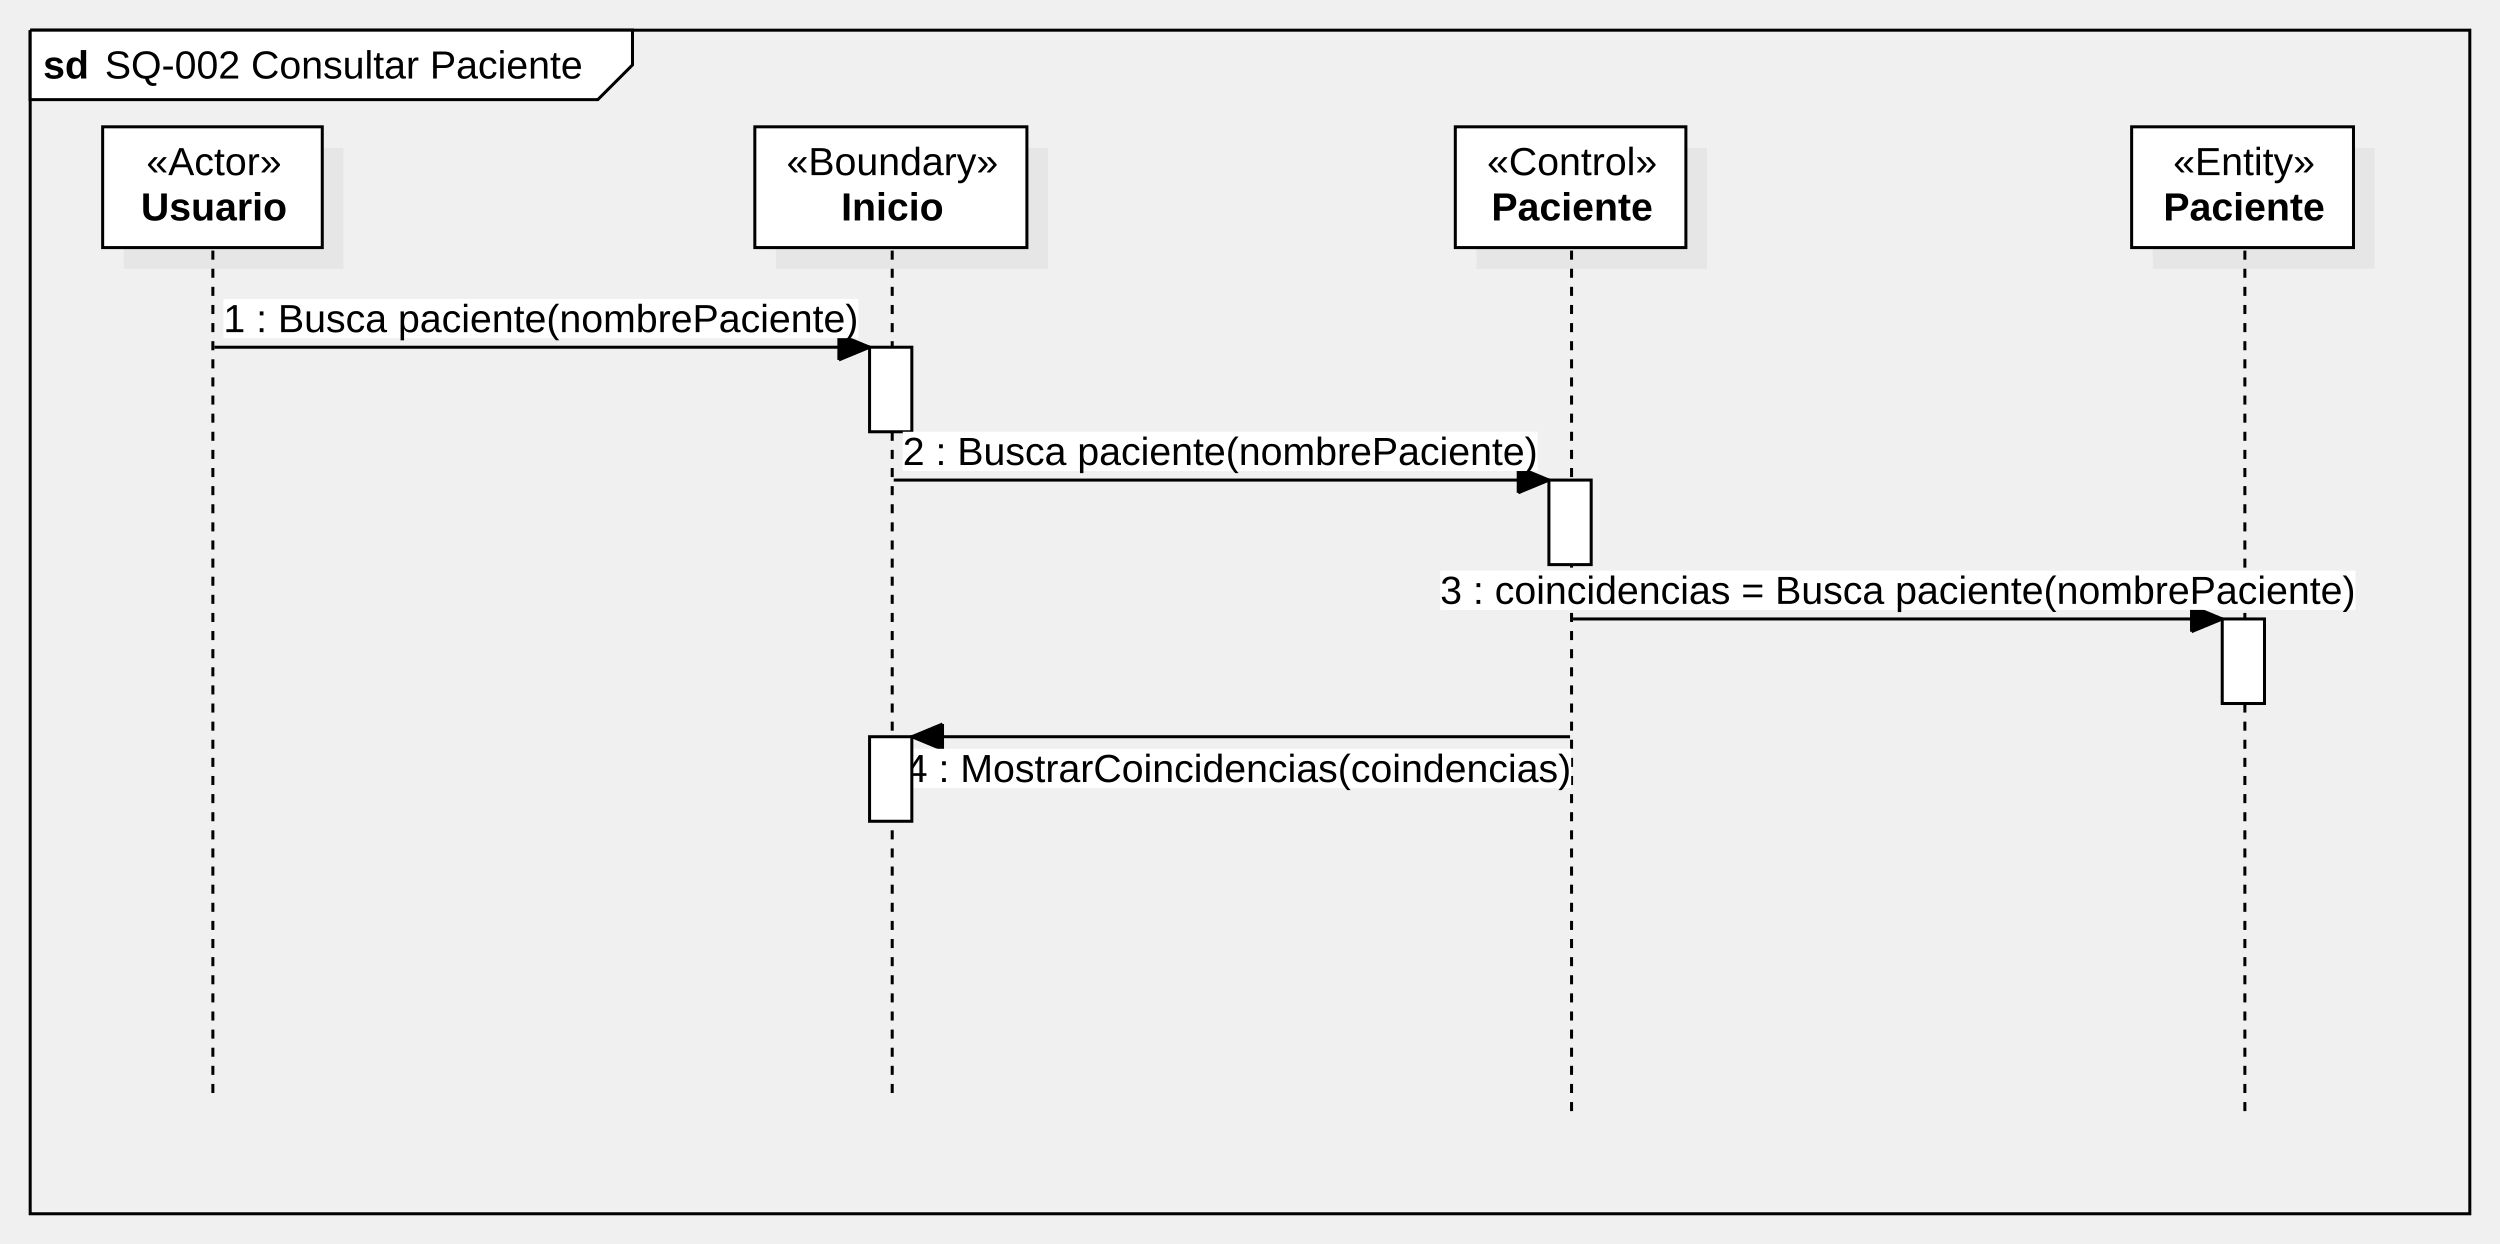
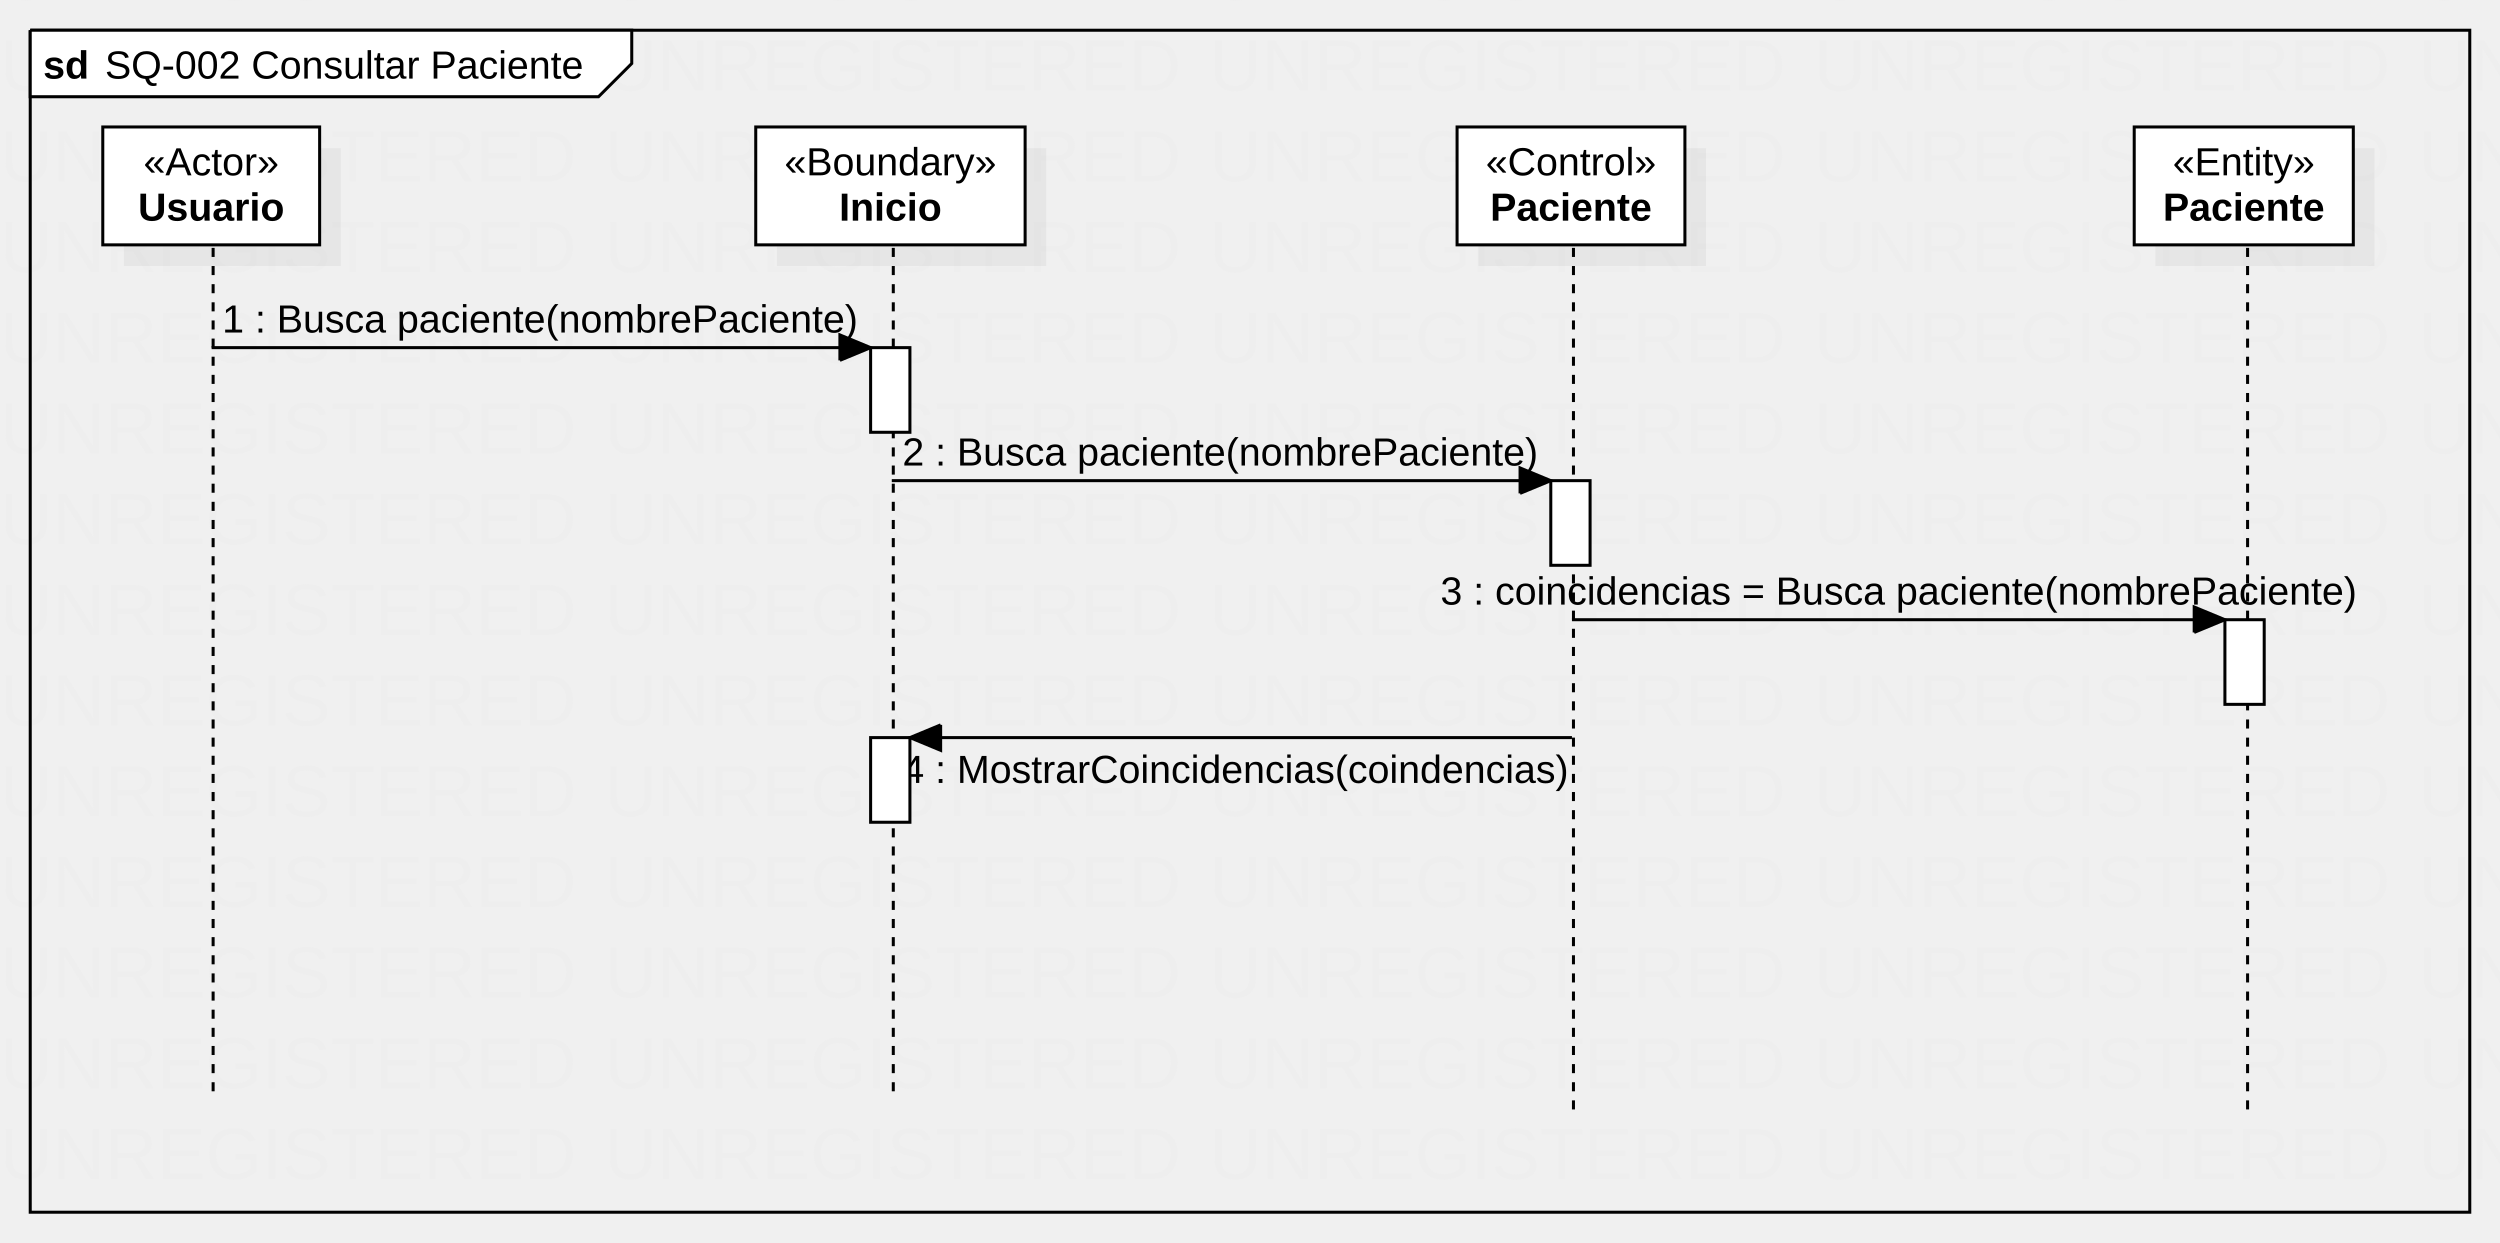
- <svg xmlns="http://www.w3.org/2000/svg" version="1.1" width="828" height="412">
+ <svg xmlns="http://www.w3.org/2000/svg" version="1.1" width="827" height="411">
  <defs />
  <g>
-     <g>
-       <path fill="none" stroke="#000000" paint-order="fill stroke markers" d=" M 10 10 L 818 10 L 818 402 L 10 402 L 10 10" stroke-miterlimit="10" stroke-dasharray="" />
-     </g>
-     <g>
-       <path fill="#ffffff" stroke="none" paint-order="stroke fill markers" d=" M 10 10 L 10 33 L 197.983 33 L 209.483 21.5 L 209.483 10 L 10 10" />
-     </g>
-     <g>
-       <path fill="none" stroke="#000000" paint-order="fill stroke markers" d=" M 10 10 L 10 33 L 197.983 33 L 209.483 21.5 L 209.483 10 L 10 10 L 10 10" stroke-miterlimit="10" stroke-dasharray="" />
-     </g>
-     <g>
-       <g>
-         <path fill="none" stroke="none" />
-         <text fill="#000000" stroke="none" font-family="Arial" font-size="13px" font-style="normal" font-weight="normal" text-decoration="undefined" x="111.857" y="19.5" text-anchor="middle" dominant-baseline="central" transform="matrix(1 0 0 1 2 2)">SQ-002 Consultar Paciente</text>
-       </g>
-     </g>
-     <g>
-       <g>
-         <path fill="none" stroke="none" />
-         <text fill="#000000" stroke="none" font-family="Arial" font-size="13px" font-style="normal" font-weight="bold" text-decoration="undefined" x="19.865" y="19.5" text-anchor="middle" dominant-baseline="central" transform="matrix(1 0 0 1 2 2)">sd</text>
-       </g>
-     </g>
-     <g>
-       <rect fill="#C0C0C0" stroke="none" x="39" y="47" width="72.736" height="40" transform="matrix(1 0 0 1 2 2)" fill-opacity="0.2" />
-     </g>
-     <g>
-       <rect fill="#ffffff" stroke="none" x="32" y="40" width="72.736" height="40" transform="matrix(1 0 0 1 2 2)" />
-     </g>
-     <g>
-       <path fill="none" stroke="#000000" paint-order="fill stroke markers" d=" M 34 42 L 106.736 42 L 106.736 82 L 34 82 L 34 42 Z Z" stroke-miterlimit="10" stroke-dasharray="" />
-     </g>
-     <g>
-       <g>
-         <path fill="none" stroke="none" />
-         <text fill="#000000" stroke="none" font-family="Arial" font-size="13px" font-style="normal" font-weight="normal" text-decoration="undefined" x="68.868" y="51.5" text-anchor="middle" dominant-baseline="central" transform="matrix(1 0 0 1 2 2)">«Actor»</text>
-       </g>
-     </g>
-     <g>
-       <g>
-         <path fill="none" stroke="none" />
-         <text fill="#000000" stroke="none" font-family="Arial" font-size="13px" font-style="normal" font-weight="bold" text-decoration="undefined" x="68.868" y="66.5" text-anchor="middle" dominant-baseline="central" transform="matrix(1 0 0 1 2 2)">Usuario</text>
-       </g>
-     </g>
-     <g>
-       <path fill="none" stroke="#000000" paint-order="fill stroke markers" d=" M 70.5 83 L 70.5 362" stroke-miterlimit="10" stroke-dasharray="3" />
-     </g>
-     <g>
-       <rect fill="#C0C0C0" stroke="none" x="255" y="47" width="90.11" height="40" transform="matrix(1 0 0 1 2 2)" fill-opacity="0.2" />
-     </g>
-     <g>
-       <rect fill="#ffffff" stroke="none" x="248" y="40" width="90.11" height="40" transform="matrix(1 0 0 1 2 2)" />
-     </g>
-     <g>
-       <path fill="none" stroke="#000000" paint-order="fill stroke markers" d=" M 250 42 L 340.11 42 L 340.11 82 L 250 82 L 250 42 Z Z" stroke-miterlimit="10" stroke-dasharray="" />
-     </g>
-     <g>
-       <g>
-         <path fill="none" stroke="none" />
-         <text fill="#000000" stroke="none" font-family="Arial" font-size="13px" font-style="normal" font-weight="normal" text-decoration="undefined" x="293.555" y="51.5" text-anchor="middle" dominant-baseline="central" transform="matrix(1 0 0 1 2 2)">«Boundary»</text>
-       </g>
-     </g>
-     <g>
-       <g>
-         <path fill="none" stroke="none" />
-         <text fill="#000000" stroke="none" font-family="Arial" font-size="13px" font-style="normal" font-weight="bold" text-decoration="undefined" x="293.555" y="66.5" text-anchor="middle" dominant-baseline="central" transform="matrix(1 0 0 1 2 2)">Inicio</text>
-       </g>
-     </g>
-     <g>
-       <path fill="none" stroke="#000000" paint-order="fill stroke markers" d=" M 295.5 83 L 295.5 362" stroke-miterlimit="10" stroke-dasharray="3" />
-     </g>
-     <g>
-       <rect fill="#C0C0C0" stroke="none" x="487" y="47" width="76.367" height="40" transform="matrix(1 0 0 1 2 2)" fill-opacity="0.2" />
-     </g>
-     <g>
-       <rect fill="#ffffff" stroke="none" x="480" y="40" width="76.367" height="40" transform="matrix(1 0 0 1 2 2)" />
-     </g>
-     <g>
-       <path fill="none" stroke="#000000" paint-order="fill stroke markers" d=" M 482 42 L 558.367 42 L 558.367 82 L 482 82 L 482 42 Z Z" stroke-miterlimit="10" stroke-dasharray="" />
-     </g>
-     <g>
-       <g>
-         <path fill="none" stroke="none" />
-         <text fill="#000000" stroke="none" font-family="Arial" font-size="13px" font-style="normal" font-weight="normal" text-decoration="undefined" x="518.684" y="51.5" text-anchor="middle" dominant-baseline="central" transform="matrix(1 0 0 1 2 2)">«Control»</text>
-       </g>
-     </g>
-     <g>
-       <g>
-         <path fill="none" stroke="none" />
-         <text fill="#000000" stroke="none" font-family="Arial" font-size="13px" font-style="normal" font-weight="bold" text-decoration="undefined" x="518.684" y="66.5" text-anchor="middle" dominant-baseline="central" transform="matrix(1 0 0 1 2 2)">Paciente</text>
-       </g>
-     </g>
-     <g>
-       <path fill="none" stroke="#000000" paint-order="fill stroke markers" d=" M 520.5 83 L 520.5 370" stroke-miterlimit="10" stroke-dasharray="3" />
-     </g>
-     <g>
-       <rect fill="#C0C0C0" stroke="none" x="711" y="47" width="73.473" height="40" transform="matrix(1 0 0 1 2 2)" fill-opacity="0.2" />
-     </g>
-     <g>
-       <rect fill="#ffffff" stroke="none" x="704" y="40" width="73.473" height="40" transform="matrix(1 0 0 1 2 2)" />
-     </g>
-     <g>
-       <path fill="none" stroke="#000000" paint-order="fill stroke markers" d=" M 706 42 L 779.473 42 L 779.473 82 L 706 82 L 706 42 Z Z" stroke-miterlimit="10" stroke-dasharray="" />
-     </g>
-     <g>
-       <g>
-         <path fill="none" stroke="none" />
-         <text fill="#000000" stroke="none" font-family="Arial" font-size="13px" font-style="normal" font-weight="normal" text-decoration="undefined" x="741.236" y="51.5" text-anchor="middle" dominant-baseline="central" transform="matrix(1 0 0 1 2 2)">«Entity»</text>
-       </g>
-     </g>
-     <g>
-       <g>
-         <path fill="none" stroke="none" />
-         <text fill="#000000" stroke="none" font-family="Arial" font-size="13px" font-style="normal" font-weight="bold" text-decoration="undefined" x="741.236" y="66.5" text-anchor="middle" dominant-baseline="central" transform="matrix(1 0 0 1 2 2)">Paciente</text>
-       </g>
-     </g>
-     <g>
-       <path fill="none" stroke="#000000" paint-order="fill stroke markers" d=" M 743.5 83 L 743.5 370" stroke-miterlimit="10" stroke-dasharray="3" />
-     </g>
-     <g>
-       <path fill="none" stroke="#000000" paint-order="fill stroke markers" d=" M 71 115 L 288 115" stroke-miterlimit="10" stroke-dasharray="" />
-     </g>
-     <g>
-       <path fill="#000000" stroke="none" paint-order="stroke fill markers" d=" M 277.837 119.21 L 288 115 L 277.837 110.79" />
-     </g>
-     <g>
-       <path fill="none" stroke="#000000" paint-order="fill stroke markers" d=" M 277.837 119.21 L 288 115 L 277.837 110.79 L 277.837 119.21" stroke-miterlimit="10" stroke-dasharray="" />
-     </g>
-     <g>
-       <rect fill="#ffffff" stroke="none" x="72" y="97" width="210.285" height="13" transform="matrix(1 0 0 1 2 2)" />
-     </g>
-     <g>
-       <g>
-         <path fill="none" stroke="none" />
-         <text fill="#000000" stroke="none" font-family="Arial" font-size="13px" font-style="normal" font-weight="normal" text-decoration="undefined" x="177.143" y="103.5" text-anchor="middle" dominant-baseline="central" transform="matrix(1 0 0 1 2 2)">1 : Busca paciente(nombrePaciente)</text>
-       </g>
-     </g>
-     <g>
-       <rect fill="#ffffff" stroke="none" x="286" y="113" width="14" height="28" transform="matrix(1 0 0 1 2 2)" />
-     </g>
-     <g>
-       <path fill="none" stroke="#000000" paint-order="fill stroke markers" d=" M 288 115 L 302 115 L 302 143 L 288 143 L 288 115 Z Z" stroke-miterlimit="10" stroke-dasharray="" />
-     </g>
-     <g>
-       <path fill="none" stroke="#000000" paint-order="fill stroke markers" d=" M 296 159 L 513 159" stroke-miterlimit="10" stroke-dasharray="" />
-     </g>
-     <g>
-       <path fill="#000000" stroke="none" paint-order="stroke fill markers" d=" M 502.837 163.21 L 513 159 L 502.837 154.79" />
-     </g>
-     <g>
-       <path fill="none" stroke="#000000" paint-order="fill stroke markers" d=" M 502.837 163.21 L 513 159 L 502.837 154.79 L 502.837 163.21" stroke-miterlimit="10" stroke-dasharray="" />
-     </g>
-     <g>
-       <rect fill="#ffffff" stroke="none" x="297" y="141" width="210.285" height="13" transform="matrix(1 0 0 1 2 2)" />
-     </g>
-     <g>
-       <g>
-         <path fill="none" stroke="none" />
-         <text fill="#000000" stroke="none" font-family="Arial" font-size="13px" font-style="normal" font-weight="normal" text-decoration="undefined" x="402.143" y="147.5" text-anchor="middle" dominant-baseline="central" transform="matrix(1 0 0 1 2 2)">2 : Busca paciente(nombrePaciente)</text>
-       </g>
-     </g>
-     <g>
-       <rect fill="#ffffff" stroke="none" x="511" y="157" width="14" height="28" transform="matrix(1 0 0 1 2 2)" />
-     </g>
-     <g>
-       <path fill="none" stroke="#000000" paint-order="fill stroke markers" d=" M 513 159 L 527 159 L 527 187 L 513 187 L 513 159 Z Z" stroke-miterlimit="10" stroke-dasharray="" />
-     </g>
-     <g>
-       <path fill="none" stroke="#000000" paint-order="fill stroke markers" d=" M 521 205 L 736 205" stroke-miterlimit="10" stroke-dasharray="" />
-     </g>
-     <g>
-       <path fill="#000000" stroke="none" paint-order="stroke fill markers" d=" M 725.837 209.21 L 736 205 L 725.837 200.79" />
-     </g>
-     <g>
-       <path fill="none" stroke="#000000" paint-order="fill stroke markers" d=" M 725.837 209.21 L 736 205 L 725.837 200.79 L 725.837 209.21" stroke-miterlimit="10" stroke-dasharray="" />
-     </g>
-     <g>
-       <rect fill="#ffffff" stroke="none" x="475" y="187" width="303.145" height="13" transform="matrix(1 0 0 1 2 2)" />
-     </g>
-     <g>
-       <g>
-         <path fill="none" stroke="none" />
-         <text fill="#000000" stroke="none" font-family="Arial" font-size="13px" font-style="normal" font-weight="normal" text-decoration="undefined" x="626.573" y="193.5" text-anchor="middle" dominant-baseline="central" transform="matrix(1 0 0 1 2 2)">3 : coincidencias = Busca paciente(nombrePaciente)</text>
-       </g>
-     </g>
-     <g>
-       <rect fill="#ffffff" stroke="none" x="734" y="203" width="14" height="28" transform="matrix(1 0 0 1 2 2)" />
-     </g>
-     <g>
-       <path fill="none" stroke="#000000" paint-order="fill stroke markers" d=" M 736 205 L 750 205 L 750 233 L 736 233 L 736 205 Z Z" stroke-miterlimit="10" stroke-dasharray="" />
-     </g>
-     <g>
-       <path fill="none" stroke="#000000" paint-order="fill stroke markers" d=" M 520 244 L 302 244" stroke-miterlimit="10" stroke-dasharray="" />
-     </g>
-     <g>
-       <path fill="#000000" stroke="none" paint-order="stroke fill markers" d=" M 312.163 239.79 L 302 244 L 312.163 248.21" />
-     </g>
-     <g>
-       <path fill="none" stroke="#000000" paint-order="fill stroke markers" d=" M 312.163 239.79 L 302 244 L 312.163 248.21 L 312.163 239.79" stroke-miterlimit="10" stroke-dasharray="" />
-     </g>
-     <g>
-       <rect fill="#ffffff" stroke="none" x="298" y="246" width="220.372" height="13" transform="matrix(1 0 0 1 2 2)" />
-     </g>
-     <g>
-       <g>
-         <path fill="none" stroke="none" />
-         <text fill="#000000" stroke="none" font-family="Arial" font-size="13px" font-style="normal" font-weight="normal" text-decoration="undefined" x="408.186" y="252.5" text-anchor="middle" dominant-baseline="central" transform="matrix(1 0 0 1 2 2)">4 : MostrarCoincidencias(coindencias)</text>
-       </g>
-     </g>
-     <g>
-       <rect fill="#ffffff" stroke="none" x="286" y="242" width="14" height="28" transform="matrix(1 0 0 1 2 2)" />
-     </g>
-     <g>
-       <path fill="none" stroke="#000000" paint-order="fill stroke markers" d=" M 288 244 L 302 244 L 302 272 L 288 272 L 288 244 Z Z" stroke-miterlimit="10" stroke-dasharray="" />
+     <text fill="#eeeeee" stroke="none" font-family="Arial" font-size="24px" font-style="normal" font-weight="normal" text-decoration="none" x="0" y="0">UNREGISTERED</text>
+     <text fill="#eeeeee" stroke="none" font-family="Arial" font-size="24px" font-style="normal" font-weight="normal" text-decoration="none" x="0" y="30">UNREGISTERED</text>
+     <text fill="#eeeeee" stroke="none" font-family="Arial" font-size="24px" font-style="normal" font-weight="normal" text-decoration="none" x="0" y="60">UNREGISTERED</text>
+     <text fill="#eeeeee" stroke="none" font-family="Arial" font-size="24px" font-style="normal" font-weight="normal" text-decoration="none" x="0" y="90">UNREGISTERED</text>
+     <text fill="#eeeeee" stroke="none" font-family="Arial" font-size="24px" font-style="normal" font-weight="normal" text-decoration="none" x="0" y="120">UNREGISTERED</text>
+     <text fill="#eeeeee" stroke="none" font-family="Arial" font-size="24px" font-style="normal" font-weight="normal" text-decoration="none" x="0" y="150">UNREGISTERED</text>
+     <text fill="#eeeeee" stroke="none" font-family="Arial" font-size="24px" font-style="normal" font-weight="normal" text-decoration="none" x="0" y="180">UNREGISTERED</text>
+     <text fill="#eeeeee" stroke="none" font-family="Arial" font-size="24px" font-style="normal" font-weight="normal" text-decoration="none" x="0" y="210">UNREGISTERED</text>
+     <text fill="#eeeeee" stroke="none" font-family="Arial" font-size="24px" font-style="normal" font-weight="normal" text-decoration="none" x="0" y="240">UNREGISTERED</text>
+     <text fill="#eeeeee" stroke="none" font-family="Arial" font-size="24px" font-style="normal" font-weight="normal" text-decoration="none" x="0" y="270">UNREGISTERED</text>
+     <text fill="#eeeeee" stroke="none" font-family="Arial" font-size="24px" font-style="normal" font-weight="normal" text-decoration="none" x="0" y="300">UNREGISTERED</text>
+     <text fill="#eeeeee" stroke="none" font-family="Arial" font-size="24px" font-style="normal" font-weight="normal" text-decoration="none" x="0" y="330">UNREGISTERED</text>
+     <text fill="#eeeeee" stroke="none" font-family="Arial" font-size="24px" font-style="normal" font-weight="normal" text-decoration="none" x="0" y="360">UNREGISTERED</text>
+     <text fill="#eeeeee" stroke="none" font-family="Arial" font-size="24px" font-style="normal" font-weight="normal" text-decoration="none" x="0" y="390">UNREGISTERED</text>
+     <text fill="#eeeeee" stroke="none" font-family="Arial" font-size="24px" font-style="normal" font-weight="normal" text-decoration="none" x="200" y="0">UNREGISTERED</text>
+     <text fill="#eeeeee" stroke="none" font-family="Arial" font-size="24px" font-style="normal" font-weight="normal" text-decoration="none" x="200" y="30">UNREGISTERED</text>
+     <text fill="#eeeeee" stroke="none" font-family="Arial" font-size="24px" font-style="normal" font-weight="normal" text-decoration="none" x="200" y="60">UNREGISTERED</text>
+     <text fill="#eeeeee" stroke="none" font-family="Arial" font-size="24px" font-style="normal" font-weight="normal" text-decoration="none" x="200" y="90">UNREGISTERED</text>
+     <text fill="#eeeeee" stroke="none" font-family="Arial" font-size="24px" font-style="normal" font-weight="normal" text-decoration="none" x="200" y="120">UNREGISTERED</text>
+     <text fill="#eeeeee" stroke="none" font-family="Arial" font-size="24px" font-style="normal" font-weight="normal" text-decoration="none" x="200" y="150">UNREGISTERED</text>
+     <text fill="#eeeeee" stroke="none" font-family="Arial" font-size="24px" font-style="normal" font-weight="normal" text-decoration="none" x="200" y="180">UNREGISTERED</text>
+     <text fill="#eeeeee" stroke="none" font-family="Arial" font-size="24px" font-style="normal" font-weight="normal" text-decoration="none" x="200" y="210">UNREGISTERED</text>
+     <text fill="#eeeeee" stroke="none" font-family="Arial" font-size="24px" font-style="normal" font-weight="normal" text-decoration="none" x="200" y="240">UNREGISTERED</text>
+     <text fill="#eeeeee" stroke="none" font-family="Arial" font-size="24px" font-style="normal" font-weight="normal" text-decoration="none" x="200" y="270">UNREGISTERED</text>
+     <text fill="#eeeeee" stroke="none" font-family="Arial" font-size="24px" font-style="normal" font-weight="normal" text-decoration="none" x="200" y="300">UNREGISTERED</text>
+     <text fill="#eeeeee" stroke="none" font-family="Arial" font-size="24px" font-style="normal" font-weight="normal" text-decoration="none" x="200" y="330">UNREGISTERED</text>
+     <text fill="#eeeeee" stroke="none" font-family="Arial" font-size="24px" font-style="normal" font-weight="normal" text-decoration="none" x="200" y="360">UNREGISTERED</text>
+     <text fill="#eeeeee" stroke="none" font-family="Arial" font-size="24px" font-style="normal" font-weight="normal" text-decoration="none" x="200" y="390">UNREGISTERED</text>
+     <text fill="#eeeeee" stroke="none" font-family="Arial" font-size="24px" font-style="normal" font-weight="normal" text-decoration="none" x="400" y="0">UNREGISTERED</text>
+     <text fill="#eeeeee" stroke="none" font-family="Arial" font-size="24px" font-style="normal" font-weight="normal" text-decoration="none" x="400" y="30">UNREGISTERED</text>
+     <text fill="#eeeeee" stroke="none" font-family="Arial" font-size="24px" font-style="normal" font-weight="normal" text-decoration="none" x="400" y="60">UNREGISTERED</text>
+     <text fill="#eeeeee" stroke="none" font-family="Arial" font-size="24px" font-style="normal" font-weight="normal" text-decoration="none" x="400" y="90">UNREGISTERED</text>
+     <text fill="#eeeeee" stroke="none" font-family="Arial" font-size="24px" font-style="normal" font-weight="normal" text-decoration="none" x="400" y="120">UNREGISTERED</text>
+     <text fill="#eeeeee" stroke="none" font-family="Arial" font-size="24px" font-style="normal" font-weight="normal" text-decoration="none" x="400" y="150">UNREGISTERED</text>
+     <text fill="#eeeeee" stroke="none" font-family="Arial" font-size="24px" font-style="normal" font-weight="normal" text-decoration="none" x="400" y="180">UNREGISTERED</text>
+     <text fill="#eeeeee" stroke="none" font-family="Arial" font-size="24px" font-style="normal" font-weight="normal" text-decoration="none" x="400" y="210">UNREGISTERED</text>
+     <text fill="#eeeeee" stroke="none" font-family="Arial" font-size="24px" font-style="normal" font-weight="normal" text-decoration="none" x="400" y="240">UNREGISTERED</text>
+     <text fill="#eeeeee" stroke="none" font-family="Arial" font-size="24px" font-style="normal" font-weight="normal" text-decoration="none" x="400" y="270">UNREGISTERED</text>
+     <text fill="#eeeeee" stroke="none" font-family="Arial" font-size="24px" font-style="normal" font-weight="normal" text-decoration="none" x="400" y="300">UNREGISTERED</text>
+     <text fill="#eeeeee" stroke="none" font-family="Arial" font-size="24px" font-style="normal" font-weight="normal" text-decoration="none" x="400" y="330">UNREGISTERED</text>
+     <text fill="#eeeeee" stroke="none" font-family="Arial" font-size="24px" font-style="normal" font-weight="normal" text-decoration="none" x="400" y="360">UNREGISTERED</text>
+     <text fill="#eeeeee" stroke="none" font-family="Arial" font-size="24px" font-style="normal" font-weight="normal" text-decoration="none" x="400" y="390">UNREGISTERED</text>
+     <text fill="#eeeeee" stroke="none" font-family="Arial" font-size="24px" font-style="normal" font-weight="normal" text-decoration="none" x="600" y="0">UNREGISTERED</text>
+     <text fill="#eeeeee" stroke="none" font-family="Arial" font-size="24px" font-style="normal" font-weight="normal" text-decoration="none" x="600" y="30">UNREGISTERED</text>
+     <text fill="#eeeeee" stroke="none" font-family="Arial" font-size="24px" font-style="normal" font-weight="normal" text-decoration="none" x="600" y="60">UNREGISTERED</text>
+     <text fill="#eeeeee" stroke="none" font-family="Arial" font-size="24px" font-style="normal" font-weight="normal" text-decoration="none" x="600" y="90">UNREGISTERED</text>
+     <text fill="#eeeeee" stroke="none" font-family="Arial" font-size="24px" font-style="normal" font-weight="normal" text-decoration="none" x="600" y="120">UNREGISTERED</text>
+     <text fill="#eeeeee" stroke="none" font-family="Arial" font-size="24px" font-style="normal" font-weight="normal" text-decoration="none" x="600" y="150">UNREGISTERED</text>
+     <text fill="#eeeeee" stroke="none" font-family="Arial" font-size="24px" font-style="normal" font-weight="normal" text-decoration="none" x="600" y="180">UNREGISTERED</text>
+     <text fill="#eeeeee" stroke="none" font-family="Arial" font-size="24px" font-style="normal" font-weight="normal" text-decoration="none" x="600" y="210">UNREGISTERED</text>
+     <text fill="#eeeeee" stroke="none" font-family="Arial" font-size="24px" font-style="normal" font-weight="normal" text-decoration="none" x="600" y="240">UNREGISTERED</text>
+     <text fill="#eeeeee" stroke="none" font-family="Arial" font-size="24px" font-style="normal" font-weight="normal" text-decoration="none" x="600" y="270">UNREGISTERED</text>
+     <text fill="#eeeeee" stroke="none" font-family="Arial" font-size="24px" font-style="normal" font-weight="normal" text-decoration="none" x="600" y="300">UNREGISTERED</text>
+     <text fill="#eeeeee" stroke="none" font-family="Arial" font-size="24px" font-style="normal" font-weight="normal" text-decoration="none" x="600" y="330">UNREGISTERED</text>
+     <text fill="#eeeeee" stroke="none" font-family="Arial" font-size="24px" font-style="normal" font-weight="normal" text-decoration="none" x="600" y="360">UNREGISTERED</text>
+     <text fill="#eeeeee" stroke="none" font-family="Arial" font-size="24px" font-style="normal" font-weight="normal" text-decoration="none" x="600" y="390">UNREGISTERED</text>
+     <text fill="#eeeeee" stroke="none" font-family="Arial" font-size="24px" font-style="normal" font-weight="normal" text-decoration="none" x="800" y="0">UNREGISTERED</text>
+     <text fill="#eeeeee" stroke="none" font-family="Arial" font-size="24px" font-style="normal" font-weight="normal" text-decoration="none" x="800" y="30">UNREGISTERED</text>
+     <text fill="#eeeeee" stroke="none" font-family="Arial" font-size="24px" font-style="normal" font-weight="normal" text-decoration="none" x="800" y="60">UNREGISTERED</text>
+     <text fill="#eeeeee" stroke="none" font-family="Arial" font-size="24px" font-style="normal" font-weight="normal" text-decoration="none" x="800" y="90">UNREGISTERED</text>
+     <text fill="#eeeeee" stroke="none" font-family="Arial" font-size="24px" font-style="normal" font-weight="normal" text-decoration="none" x="800" y="120">UNREGISTERED</text>
+     <text fill="#eeeeee" stroke="none" font-family="Arial" font-size="24px" font-style="normal" font-weight="normal" text-decoration="none" x="800" y="150">UNREGISTERED</text>
+     <text fill="#eeeeee" stroke="none" font-family="Arial" font-size="24px" font-style="normal" font-weight="normal" text-decoration="none" x="800" y="180">UNREGISTERED</text>
+     <text fill="#eeeeee" stroke="none" font-family="Arial" font-size="24px" font-style="normal" font-weight="normal" text-decoration="none" x="800" y="210">UNREGISTERED</text>
+     <text fill="#eeeeee" stroke="none" font-family="Arial" font-size="24px" font-style="normal" font-weight="normal" text-decoration="none" x="800" y="240">UNREGISTERED</text>
+     <text fill="#eeeeee" stroke="none" font-family="Arial" font-size="24px" font-style="normal" font-weight="normal" text-decoration="none" x="800" y="270">UNREGISTERED</text>
+     <text fill="#eeeeee" stroke="none" font-family="Arial" font-size="24px" font-style="normal" font-weight="normal" text-decoration="none" x="800" y="300">UNREGISTERED</text>
+     <text fill="#eeeeee" stroke="none" font-family="Arial" font-size="24px" font-style="normal" font-weight="normal" text-decoration="none" x="800" y="330">UNREGISTERED</text>
+     <text fill="#eeeeee" stroke="none" font-family="Arial" font-size="24px" font-style="normal" font-weight="normal" text-decoration="none" x="800" y="360">UNREGISTERED</text>
+     <text fill="#eeeeee" stroke="none" font-family="Arial" font-size="24px" font-style="normal" font-weight="normal" text-decoration="none" x="800" y="390">UNREGISTERED</text>
+     <g transform="translate(2,2) scale(1,1)">
+       <path fill="none" stroke="#000000" d="M 8 8 L 815 8 L 815 399 L 8 399 L 8 8" stroke-miterlimit="10" />
+     </g>
+     <g transform="translate(2,2) scale(1,1)">
+       <path fill="#ffffff" stroke="none" d="M 8 8 L 8 30 L 195.983 30 L 206.983 19 L 206.983 8 L 8 8" />
+     </g>
+     <g transform="translate(2,2) scale(1,1)">
+       <path fill="none" stroke="#000000" d="M 8 8 L 8 30 L 195.983 30 L 206.983 19 L 206.983 8 L 8 8 L 8 8" stroke-miterlimit="10" />
+     </g>
+     <g transform="translate(2,2) scale(1,1)">
+       <g>
+         <path fill="none" stroke="none" />
+         <text fill="#000000" stroke="none" font-family="Arial" font-size="13px" font-style="normal" font-weight="normal" text-decoration="none" x="32.73" y="24">SQ-002 Consultar Paciente</text>
+       </g>
+     </g>
+     <g transform="translate(2,2) scale(1,1)">
+       <g>
+         <path fill="none" stroke="none" />
+         <text fill="#000000" stroke="none" font-family="Arial" font-size="13px" font-style="normal" font-weight="bold" text-decoration="none" x="12.28" y="24">sd</text>
+       </g>
+     </g>
+     <g transform="translate(2,2) scale(1,1)">
+       <rect fill="#C0C0C0" stroke="none" x="39" y="47" width="71.736" height="39" opacity="0.2" />
+     </g>
+     <g transform="translate(2,2) scale(1,1)">
+       <rect fill="#ffffff" stroke="none" x="32" y="40" width="71.736" height="39" />
+     </g>
+     <g transform="translate(2,2) scale(1,1)">
+       <path fill="none" stroke="#000000" d="M 32 40 L 103.736 40 L 103.736 79 L 32 79 L 32 40 Z Z" stroke-miterlimit="10" />
+     </g>
+     <g transform="translate(2,2) scale(1,1)">
+       <g>
+         <path fill="none" stroke="none" />
+         <text fill="#000000" stroke="none" font-family="Arial" font-size="13px" font-style="normal" font-weight="normal" text-decoration="none" x="45.467" y="56">«Actor»</text>
+       </g>
+     </g>
+     <g transform="translate(2,2) scale(1,1)">
+       <g>
+         <path fill="none" stroke="none" />
+         <text fill="#000000" stroke="none" font-family="Arial" font-size="13px" font-style="normal" font-weight="bold" text-decoration="none" x="43.668" y="71">Usuario</text>
+       </g>
+     </g>
+     <g transform="translate(2,2) scale(1,1)">
+       <path fill="none" stroke="#000000" d="M 68.5 80 L 68.5 359" stroke-miterlimit="10" stroke-dasharray="3" />
+     </g>
+     <g transform="translate(2,2) scale(1,1)">
+       <rect fill="#C0C0C0" stroke="none" x="255" y="47" width="89.11" height="39" opacity="0.2" />
+     </g>
+     <g transform="translate(2,2) scale(1,1)">
+       <rect fill="#ffffff" stroke="none" x="248" y="40" width="89.11" height="39" />
+     </g>
+     <g transform="translate(2,2) scale(1,1)">
+       <path fill="none" stroke="#000000" d="M 248 40 L 337.11 40 L 337.11 79 L 248 79 L 248 40 Z Z" stroke-miterlimit="10" />
+     </g>
+     <g transform="translate(2,2) scale(1,1)">
+       <g>
+         <path fill="none" stroke="none" />
+         <text fill="#000000" stroke="none" font-family="Arial" font-size="13px" font-style="normal" font-weight="normal" text-decoration="none" x="257.5" y="56">«Boundary»</text>
+       </g>
+     </g>
+     <g transform="translate(2,2) scale(1,1)">
+       <g>
+         <path fill="none" stroke="none" />
+         <text fill="#000000" stroke="none" font-family="Arial" font-size="13px" font-style="normal" font-weight="bold" text-decoration="none" x="275.581" y="71">Inicio</text>
+       </g>
+     </g>
+     <g transform="translate(2,2) scale(1,1)">
+       <path fill="none" stroke="#000000" d="M 293.5 80 L 293.5 359" stroke-miterlimit="10" stroke-dasharray="3" />
+     </g>
+     <g transform="translate(2,2) scale(1,1)">
+       <rect fill="#C0C0C0" stroke="none" x="487" y="47" width="75.367" height="39" opacity="0.2" />
+     </g>
+     <g transform="translate(2,2) scale(1,1)">
+       <rect fill="#ffffff" stroke="none" x="480" y="40" width="75.367" height="39" />
+     </g>
+     <g transform="translate(2,2) scale(1,1)">
+       <path fill="none" stroke="#000000" d="M 480 40 L 555.367 40 L 555.367 79 L 480 79 L 480 40 Z Z" stroke-miterlimit="10" />
+     </g>
+     <g transform="translate(2,2) scale(1,1)">
+       <g>
+         <path fill="none" stroke="none" />
+         <text fill="#000000" stroke="none" font-family="Arial" font-size="13px" font-style="normal" font-weight="normal" text-decoration="none" x="489.5" y="56">«Control»</text>
+       </g>
+     </g>
+     <g transform="translate(2,2) scale(1,1)">
+       <g>
+         <path fill="none" stroke="none" />
+         <text fill="#000000" stroke="none" font-family="Arial" font-size="13px" font-style="normal" font-weight="bold" text-decoration="none" x="490.947" y="71">Paciente</text>
+       </g>
+     </g>
+     <g transform="translate(2,2) scale(1,1)">
+       <path fill="none" stroke="#000000" d="M 518.5 80 L 518.5 367" stroke-miterlimit="10" stroke-dasharray="3" />
+     </g>
+     <g transform="translate(2,2) scale(1,1)">
+       <rect fill="#C0C0C0" stroke="none" x="711" y="47" width="72.473" height="39" opacity="0.2" />
+     </g>
+     <g transform="translate(2,2) scale(1,1)">
+       <rect fill="#ffffff" stroke="none" x="704" y="40" width="72.473" height="39" />
+     </g>
+     <g transform="translate(2,2) scale(1,1)">
+       <path fill="none" stroke="#000000" d="M 704 40 L 776.473 40 L 776.473 79 L 704 79 L 704 40 Z Z" stroke-miterlimit="10" />
+     </g>
+     <g transform="translate(2,2) scale(1,1)">
+       <g>
+         <path fill="none" stroke="none" />
+         <text fill="#000000" stroke="none" font-family="Arial" font-size="13px" font-style="normal" font-weight="normal" text-decoration="none" x="716.75" y="56">«Entity»</text>
+       </g>
+     </g>
+     <g transform="translate(2,2) scale(1,1)">
+       <g>
+         <path fill="none" stroke="none" />
+         <text fill="#000000" stroke="none" font-family="Arial" font-size="13px" font-style="normal" font-weight="bold" text-decoration="none" x="713.5" y="71">Paciente</text>
+       </g>
+     </g>
+     <g transform="translate(2,2) scale(1,1)">
+       <path fill="none" stroke="#000000" d="M 741.5 80 L 741.5 367" stroke-miterlimit="10" stroke-dasharray="3" />
+     </g>
+     <g transform="translate(2,2) scale(1,1)">
+       <path fill="none" stroke="#000000" d="M 68 113 L 286 113" stroke-miterlimit="10" />
+     </g>
+     <g transform="translate(2,2) scale(1,1)">
+       <path fill="#000000" stroke="none" d="M 275.837 117.21 L 286 113 L 275.837 108.79" />
+     </g>
+     <g transform="translate(2,2) scale(1,1)">
+       <path fill="none" stroke="#000000" d="M 275.837 117.21 L 286 113 L 275.837 108.79 L 275.837 117.21" stroke-miterlimit="10" />
+     </g>
+     <g transform="translate(2,2) scale(1,1)">
+       <g>
+         <path fill="none" stroke="none" />
+         <text fill="#000000" stroke="none" font-family="Arial" font-size="13px" font-style="normal" font-weight="normal" text-decoration="none" x="71.5" y="108">1 : Busca paciente(nombrePaciente)</text>
+       </g>
+     </g>
+     <g transform="translate(2,2) scale(1,1)">
+       <rect fill="#ffffff" stroke="none" x="286" y="113" width="13" height="28" />
+     </g>
+     <g transform="translate(2,2) scale(1,1)">
+       <path fill="none" stroke="#000000" d="M 286 113 L 299 113 L 299 141 L 286 141 L 286 113 Z Z" stroke-miterlimit="10" />
+     </g>
+     <g transform="translate(2,2) scale(1,1)">
+       <path fill="none" stroke="#000000" d="M 293 157 L 511 157" stroke-miterlimit="10" />
+     </g>
+     <g transform="translate(2,2) scale(1,1)">
+       <path fill="#000000" stroke="none" d="M 500.837 161.21 L 511 157 L 500.837 152.79" />
+     </g>
+     <g transform="translate(2,2) scale(1,1)">
+       <path fill="none" stroke="#000000" d="M 500.837 161.21 L 511 157 L 500.837 152.79 L 500.837 161.21" stroke-miterlimit="10" />
+     </g>
+     <g transform="translate(2,2) scale(1,1)">
+       <g>
+         <path fill="none" stroke="none" />
+         <text fill="#000000" stroke="none" font-family="Arial" font-size="13px" font-style="normal" font-weight="normal" text-decoration="none" x="296.5" y="152">2 : Busca paciente(nombrePaciente)</text>
+       </g>
+     </g>
+     <g transform="translate(2,2) scale(1,1)">
+       <rect fill="#ffffff" stroke="none" x="511" y="157" width="13" height="28" />
+     </g>
+     <g transform="translate(2,2) scale(1,1)">
+       <path fill="none" stroke="#000000" d="M 511 157 L 524 157 L 524 185 L 511 185 L 511 157 Z Z" stroke-miterlimit="10" />
+     </g>
+     <g transform="translate(2,2) scale(1,1)">
+       <path fill="none" stroke="#000000" d="M 518 203 L 734 203" stroke-miterlimit="10" />
+     </g>
+     <g transform="translate(2,2) scale(1,1)">
+       <path fill="#000000" stroke="none" d="M 723.837 207.21 L 734 203 L 723.837 198.79" />
+     </g>
+     <g transform="translate(2,2) scale(1,1)">
+       <path fill="none" stroke="#000000" d="M 723.837 207.21 L 734 203 L 723.837 198.79 L 723.837 207.21" stroke-miterlimit="10" />
+     </g>
+     <g transform="translate(2,2) scale(1,1)">
+       <g>
+         <path fill="none" stroke="none" />
+         <text fill="#000000" stroke="none" font-family="Arial" font-size="13px" font-style="normal" font-weight="normal" text-decoration="none" x="474.5" y="198">3 : coincidencias = Busca paciente(nombrePaciente)</text>
+       </g>
+     </g>
+     <g transform="translate(2,2) scale(1,1)">
+       <rect fill="#ffffff" stroke="none" x="734" y="203" width="13" height="28" />
+     </g>
+     <g transform="translate(2,2) scale(1,1)">
+       <path fill="none" stroke="#000000" d="M 734 203 L 747 203 L 747 231 L 734 231 L 734 203 Z Z" stroke-miterlimit="10" />
+     </g>
+     <g transform="translate(2,2) scale(1,1)">
+       <path fill="none" stroke="#000000" d="M 518 242 L 299 242" stroke-miterlimit="10" />
+     </g>
+     <g transform="translate(2,2) scale(1,1)">
+       <path fill="#000000" stroke="none" d="M 309.163 237.79 L 299 242 L 309.163 246.21" />
+     </g>
+     <g transform="translate(2,2) scale(1,1)">
+       <path fill="none" stroke="#000000" d="M 309.163 237.79 L 299 242 L 309.163 246.21 L 309.163 237.79" stroke-miterlimit="10" />
+     </g>
+     <g transform="translate(2,2) scale(1,1)">
+       <g>
+         <path fill="none" stroke="none" />
+         <text fill="#000000" stroke="none" font-family="Arial" font-size="13px" font-style="normal" font-weight="normal" text-decoration="none" x="296.5" y="257">4 : MostrarCoincidencias(coindencias)</text>
+       </g>
+     </g>
+     <g transform="translate(2,2) scale(1,1)">
+       <rect fill="#ffffff" stroke="none" x="286" y="242" width="13" height="28" />
+     </g>
+     <g transform="translate(2,2) scale(1,1)">
+       <path fill="none" stroke="#000000" d="M 286 242 L 299 242 L 299 270 L 286 270 L 286 242 Z Z" stroke-miterlimit="10" />
    </g>
  </g>
</svg>
